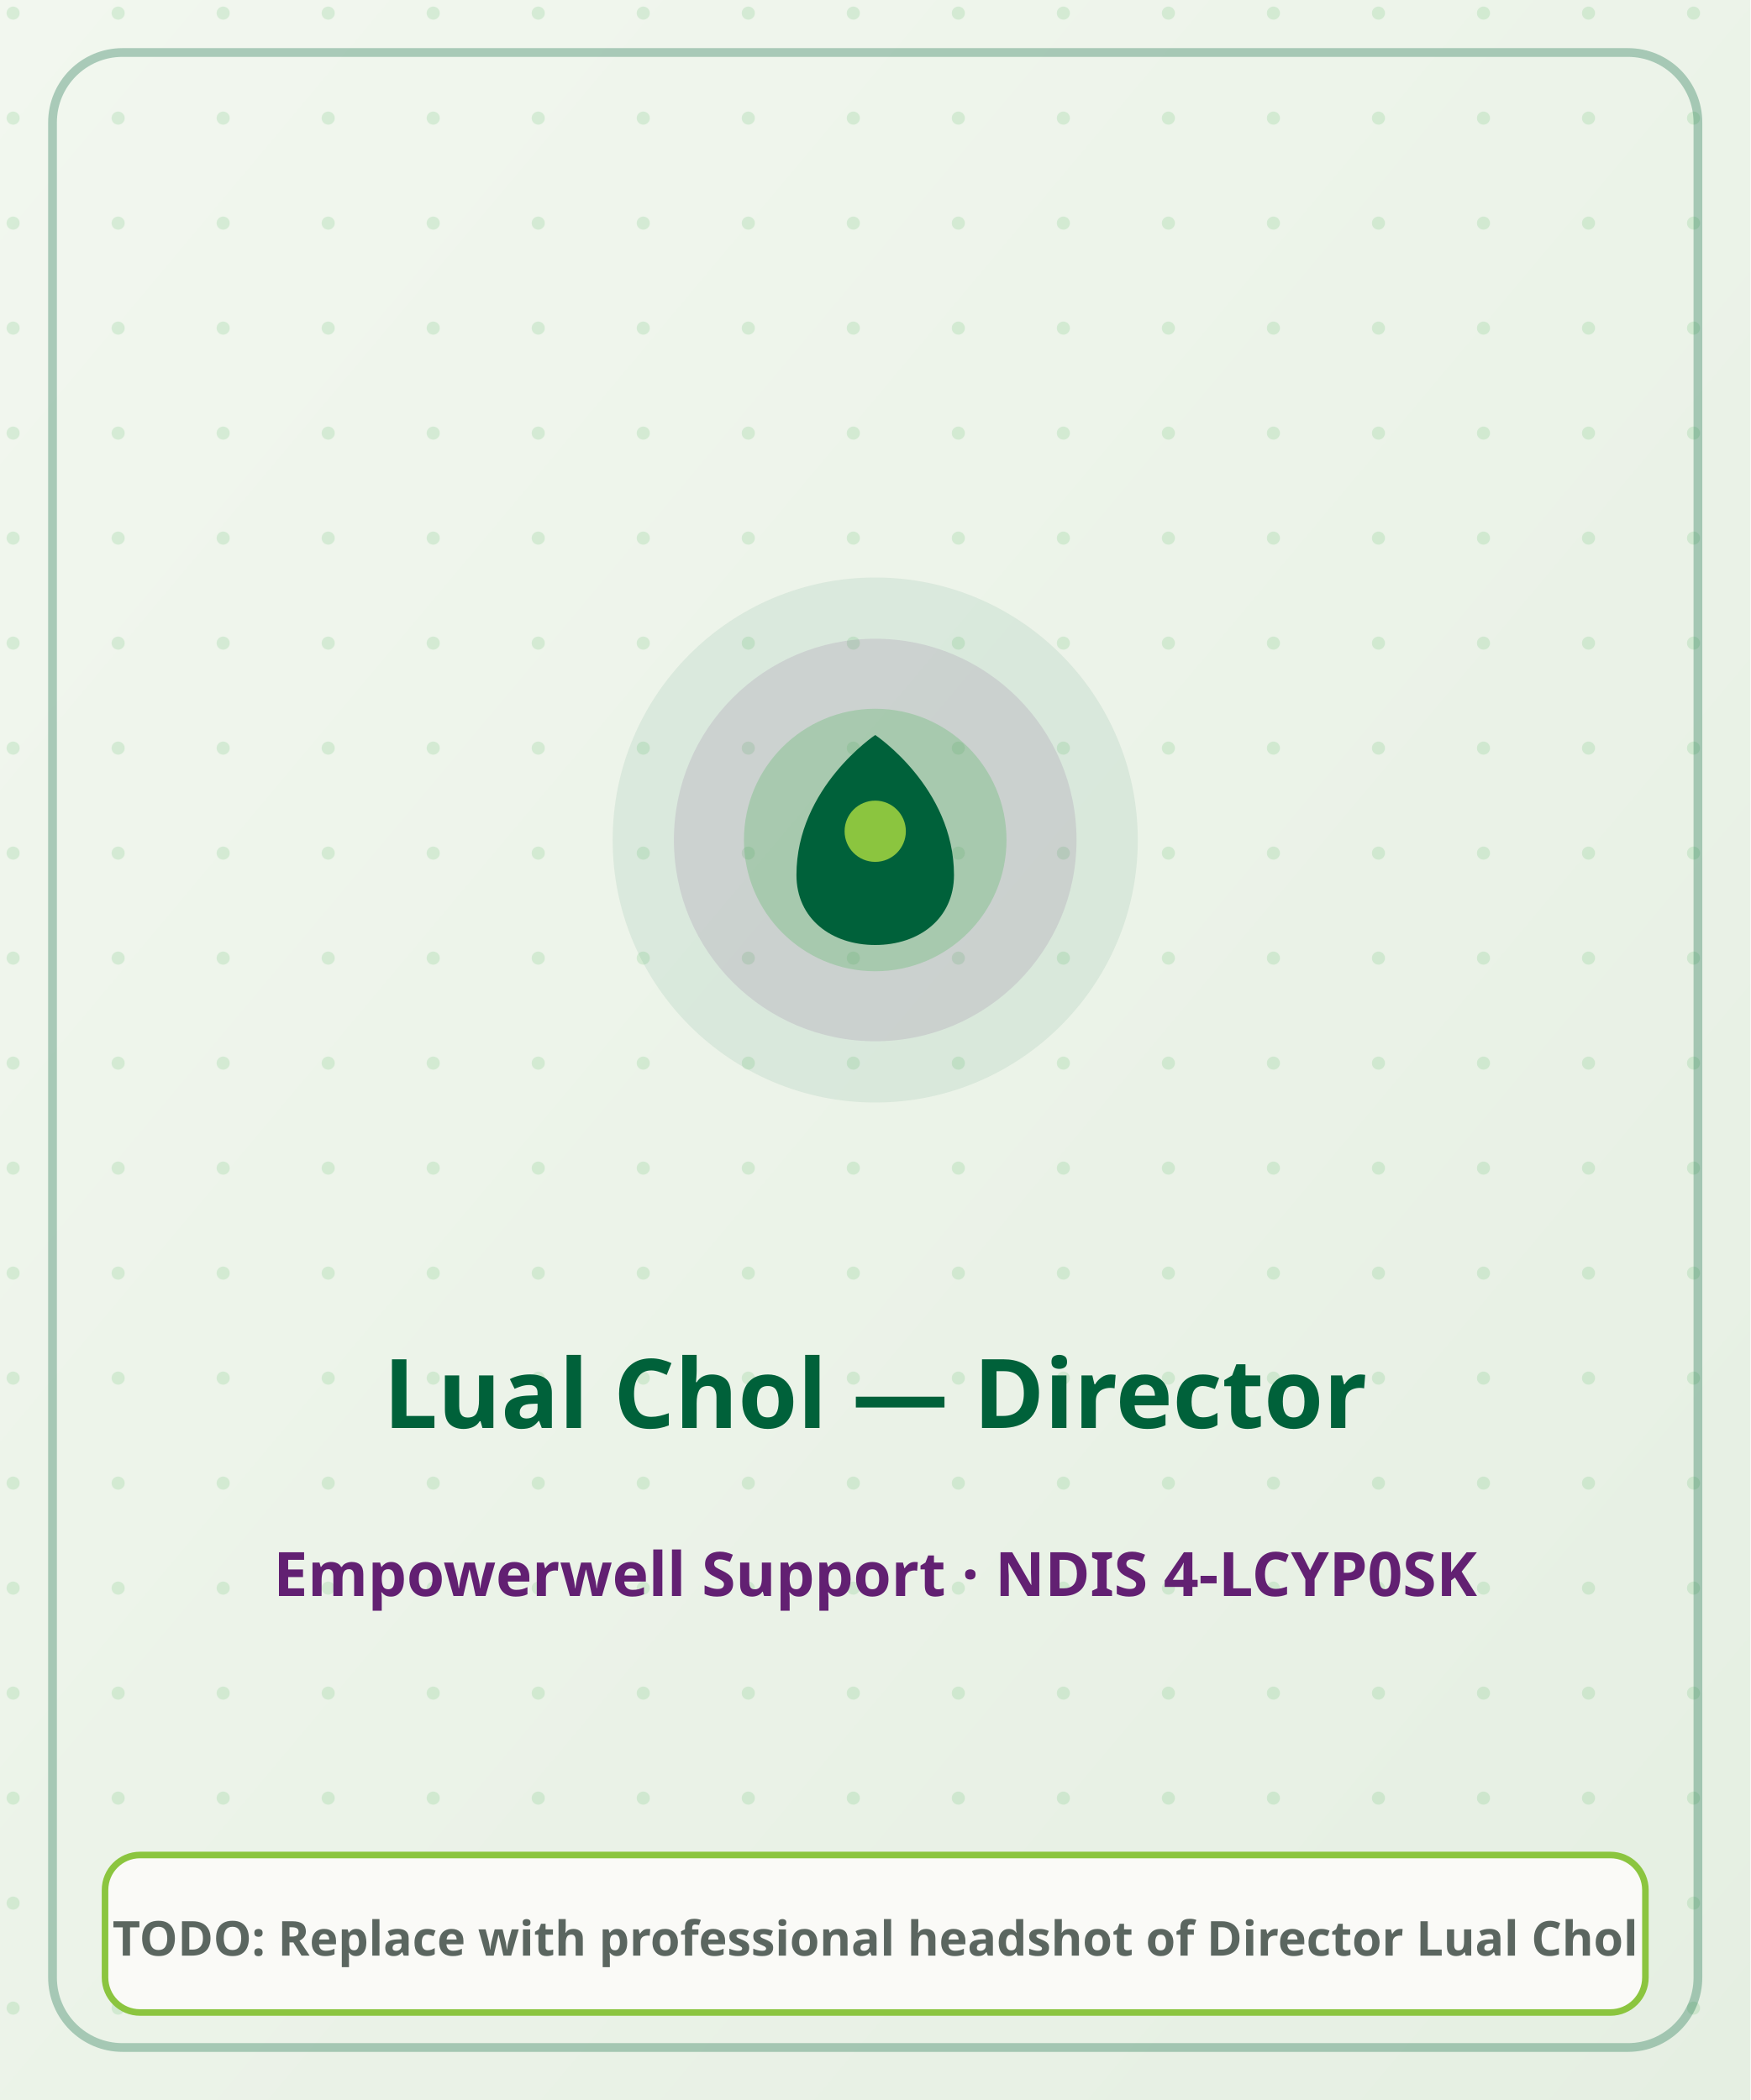
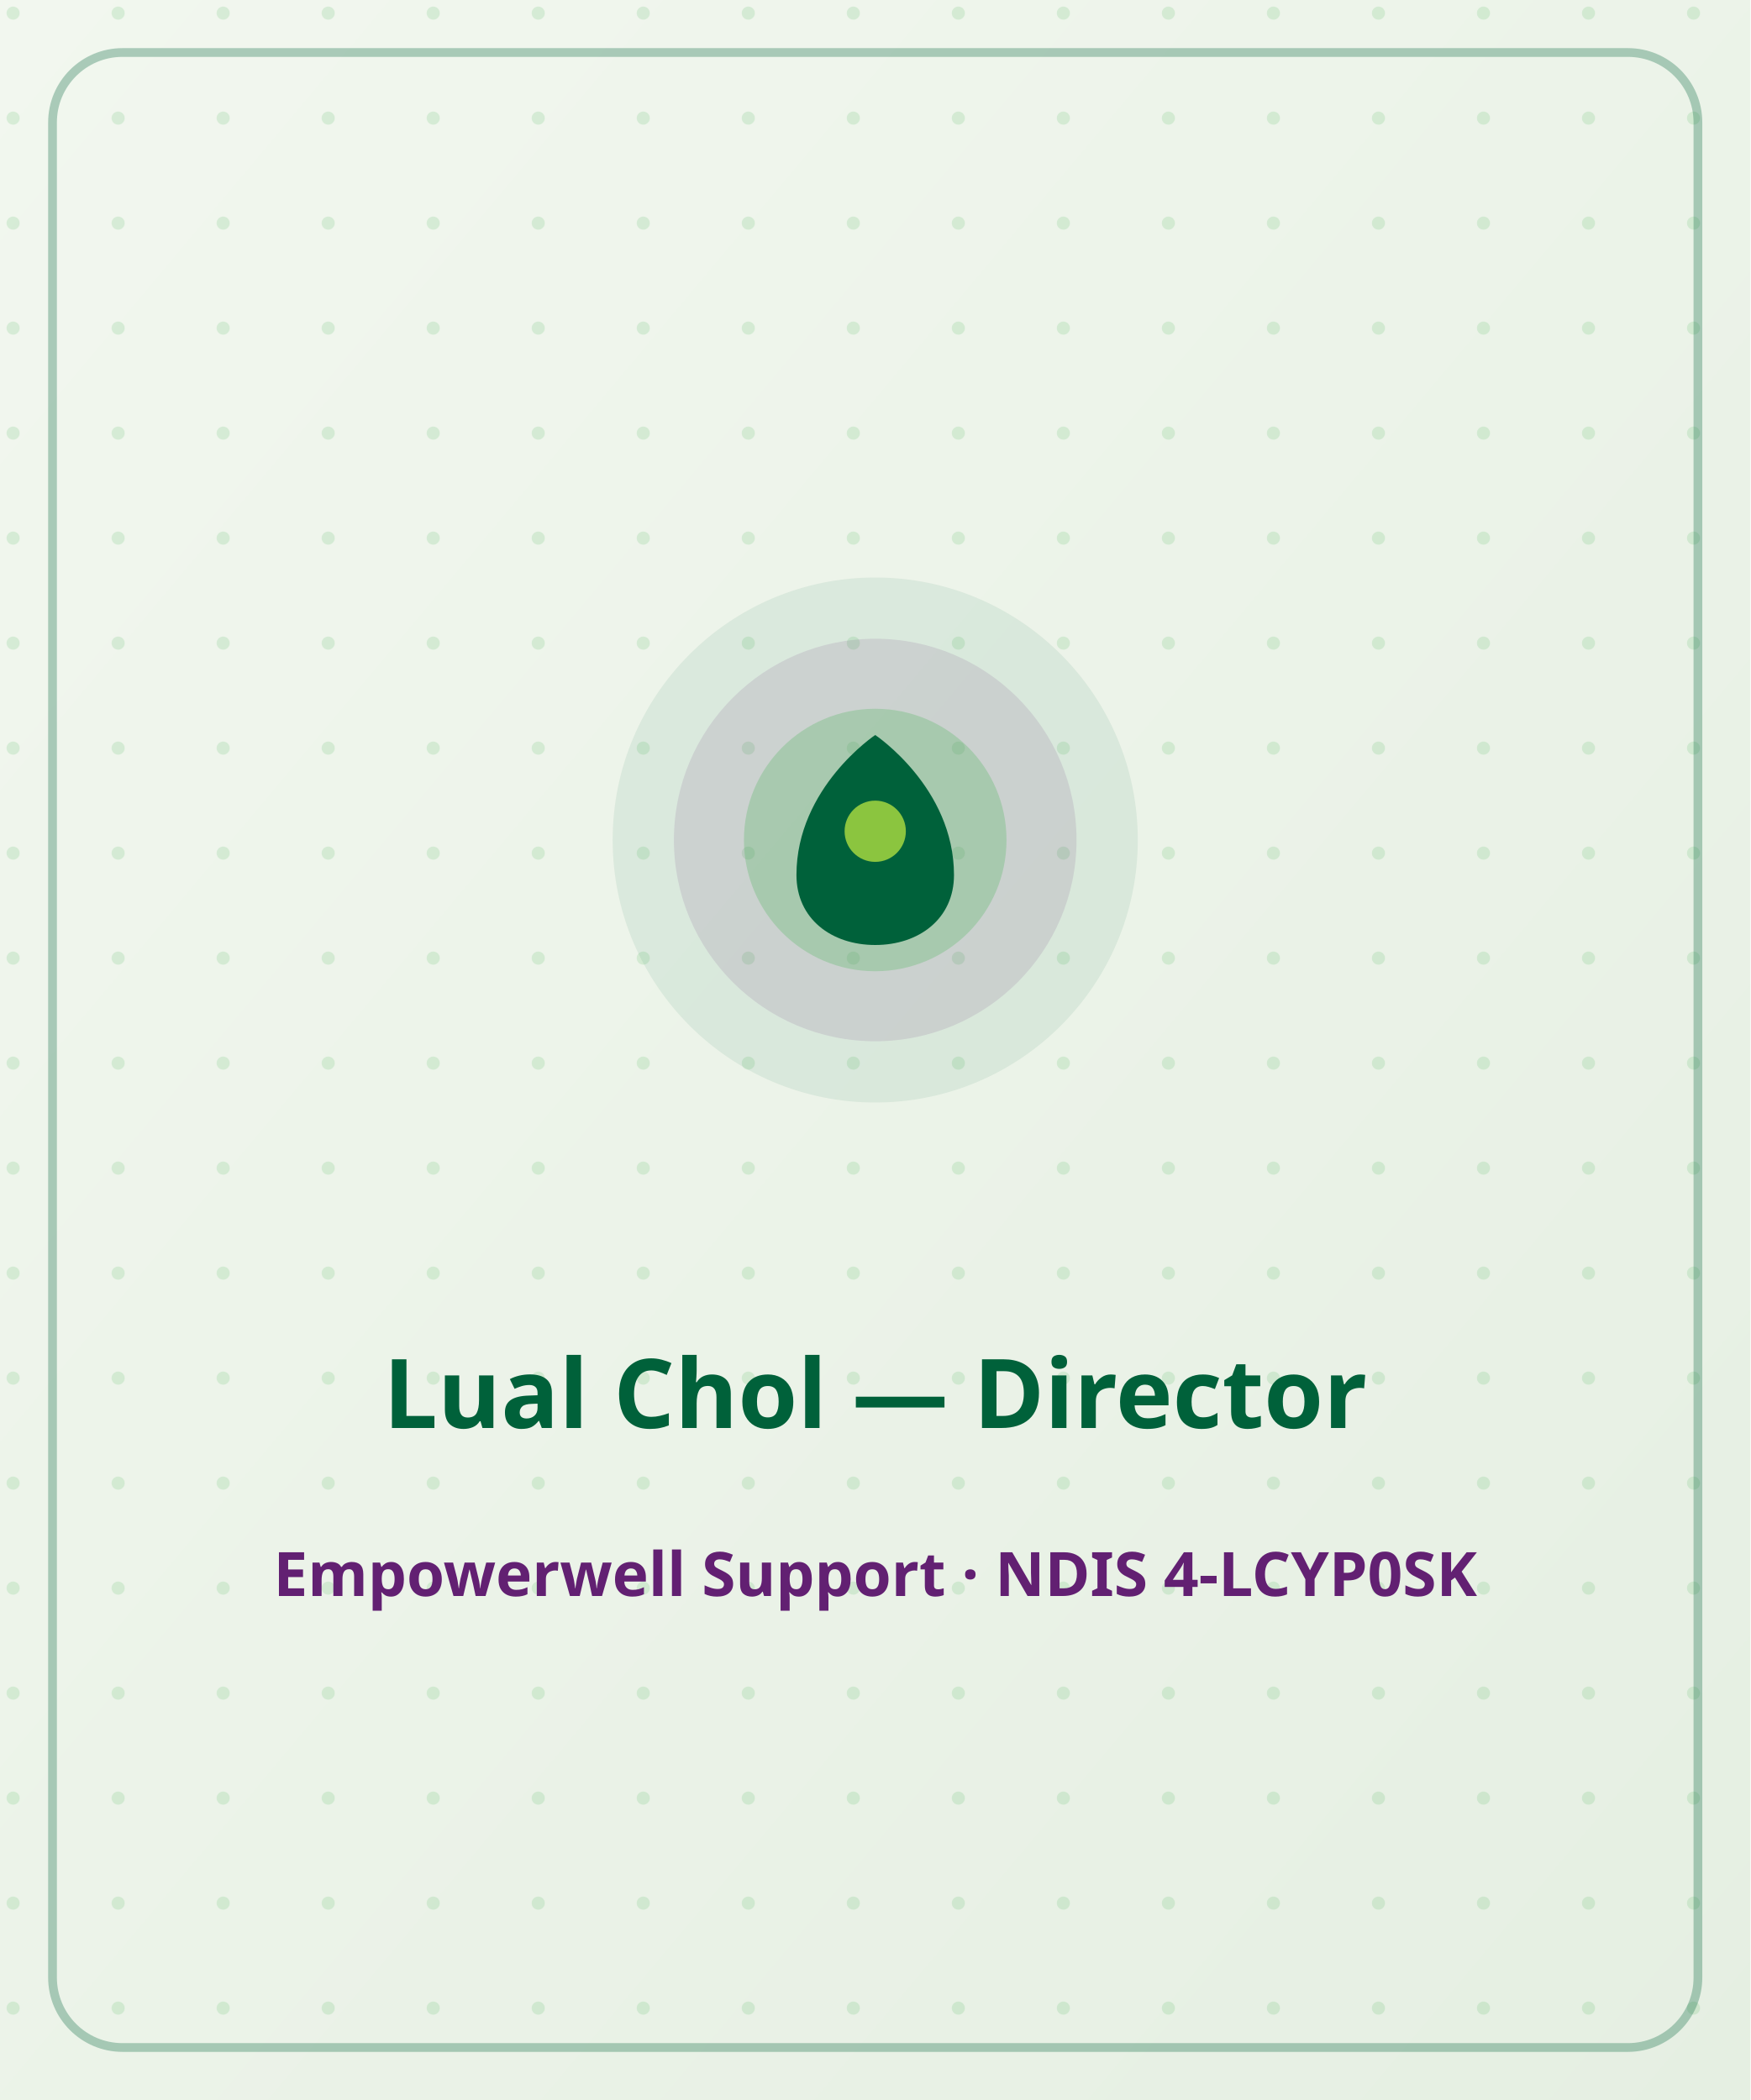
<svg xmlns="http://www.w3.org/2000/svg" viewBox="0 0 400 480" width="100%" height="100%">
  <defs>
    <linearGradient id="bgGrad" x1="0%" y1="0%" x2="100%" y2="100%">
      <stop offset="0%" stop-color="#F2F7EF" />
      <stop offset="100%" stop-color="#E5EFE2" />
    </linearGradient>
    <pattern id="patternDots" x="0" y="0" width="24" height="24" patternUnits="userSpaceOnUse">
      <circle cx="3" cy="3" r="1.5" fill="#3AB04A" opacity="0.15" />
    </pattern>
  </defs>
  <rect width="400" height="480" fill="url(#bgGrad)" />
  <rect width="400" height="480" fill="url(#patternDots)" />
  <rect x="12" y="12" width="376" height="456" rx="16" fill="none" stroke="#00613A" stroke-width="2" stroke-opacity="0.3" />
  <g transform="translate(200, 192)">
    <circle r="60" fill="#00613A" opacity="0.08" />
    <circle r="46" fill="#622072" opacity="0.12" />
    <circle r="30" fill="#3AB04A" opacity="0.25" />
    <path d="M-18 8 C-18 -12 0 -24 0 -24 C0 -24 18 -12 18 8 C18 18 10 24 0 24 C-10 24 -18 18 -18 8 Z" fill="#00613A" />
    <circle cx="0" cy="-2" r="7" fill="#8BC53F" />
  </g>
  <text x="200" y="326.4" text-anchor="middle" font-family="'Nunito', sans-serif" font-weight="800" font-size="22" fill="#00613A">Lual Chol — Director</text>
  <text x="200" y="364.8" text-anchor="middle" font-family="'Atkinson Hyperlegible', sans-serif" font-weight="700" font-size="14" fill="#622072">Empowerwell Support · NDIS 4-LCYP0SK</text>
-   <rect x="24" y="424" width="352" height="36" rx="8" fill="#FAFAF7" stroke="#8BC53F" stroke-width="1.5" />
-   <text x="200" y="447" text-anchor="middle" font-family="'Atkinson Hyperlegible', sans-serif" font-size="11" fill="#5B6660" font-weight="700">TODO: Replace with professional headshot of Director Lual Chol</text>
</svg>
